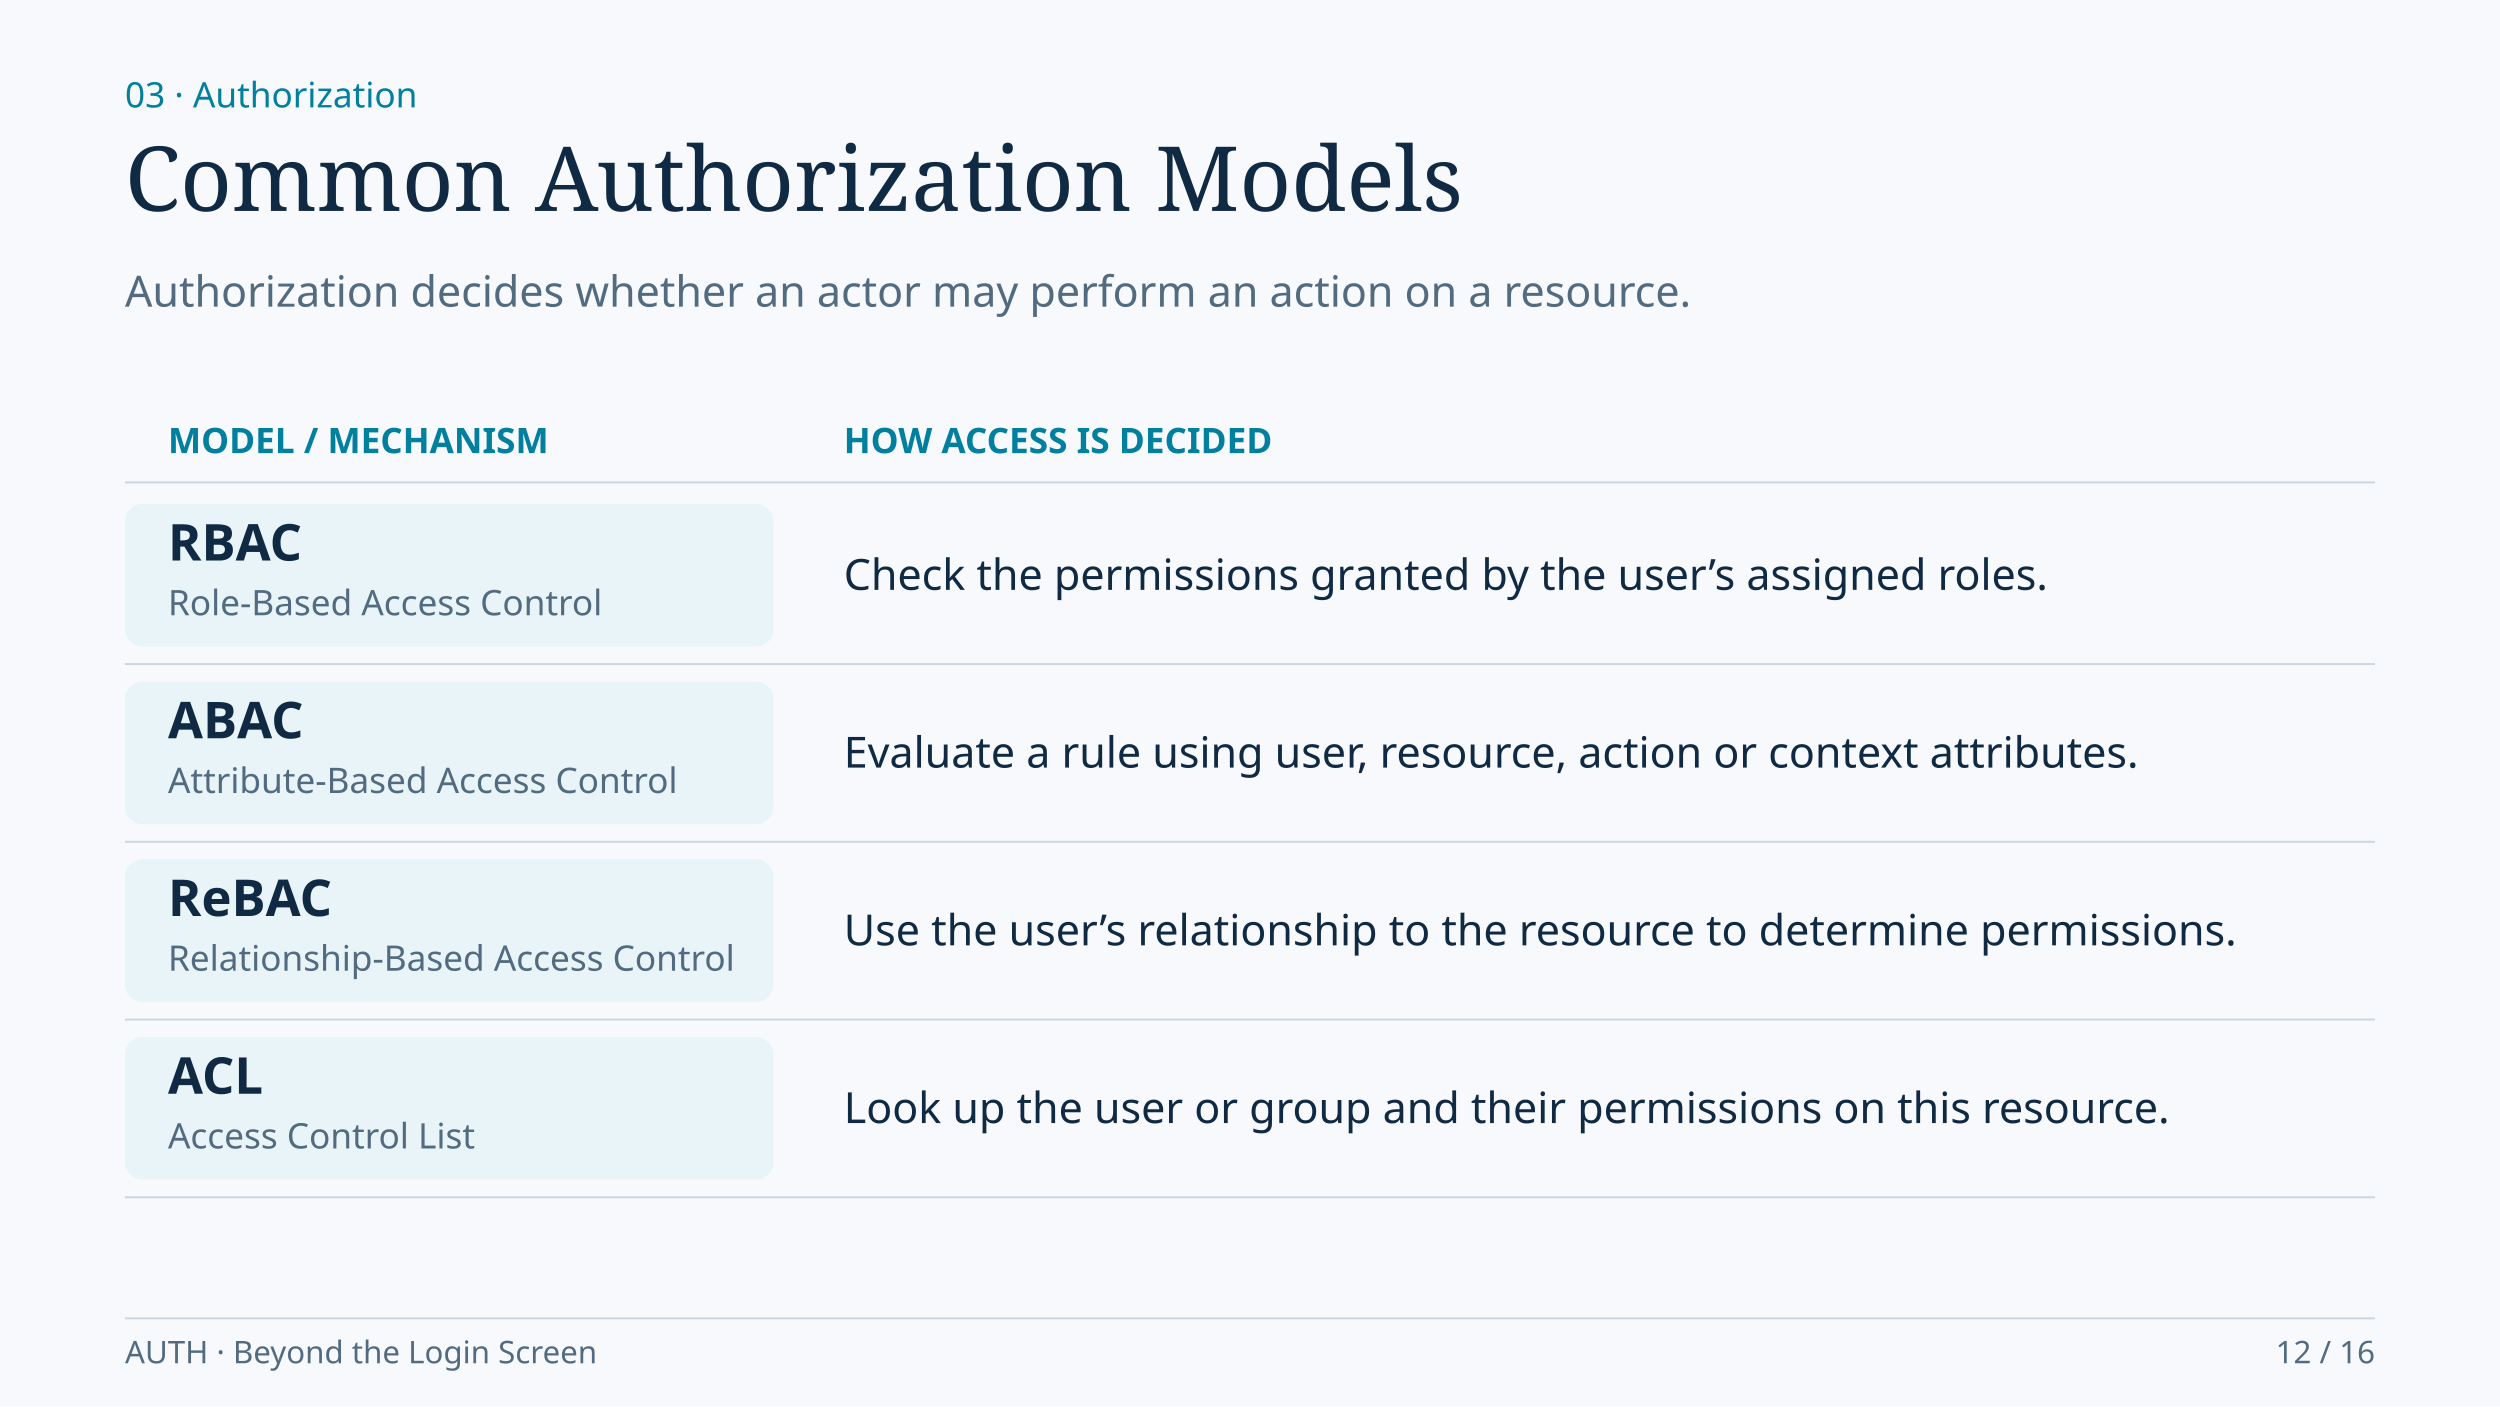
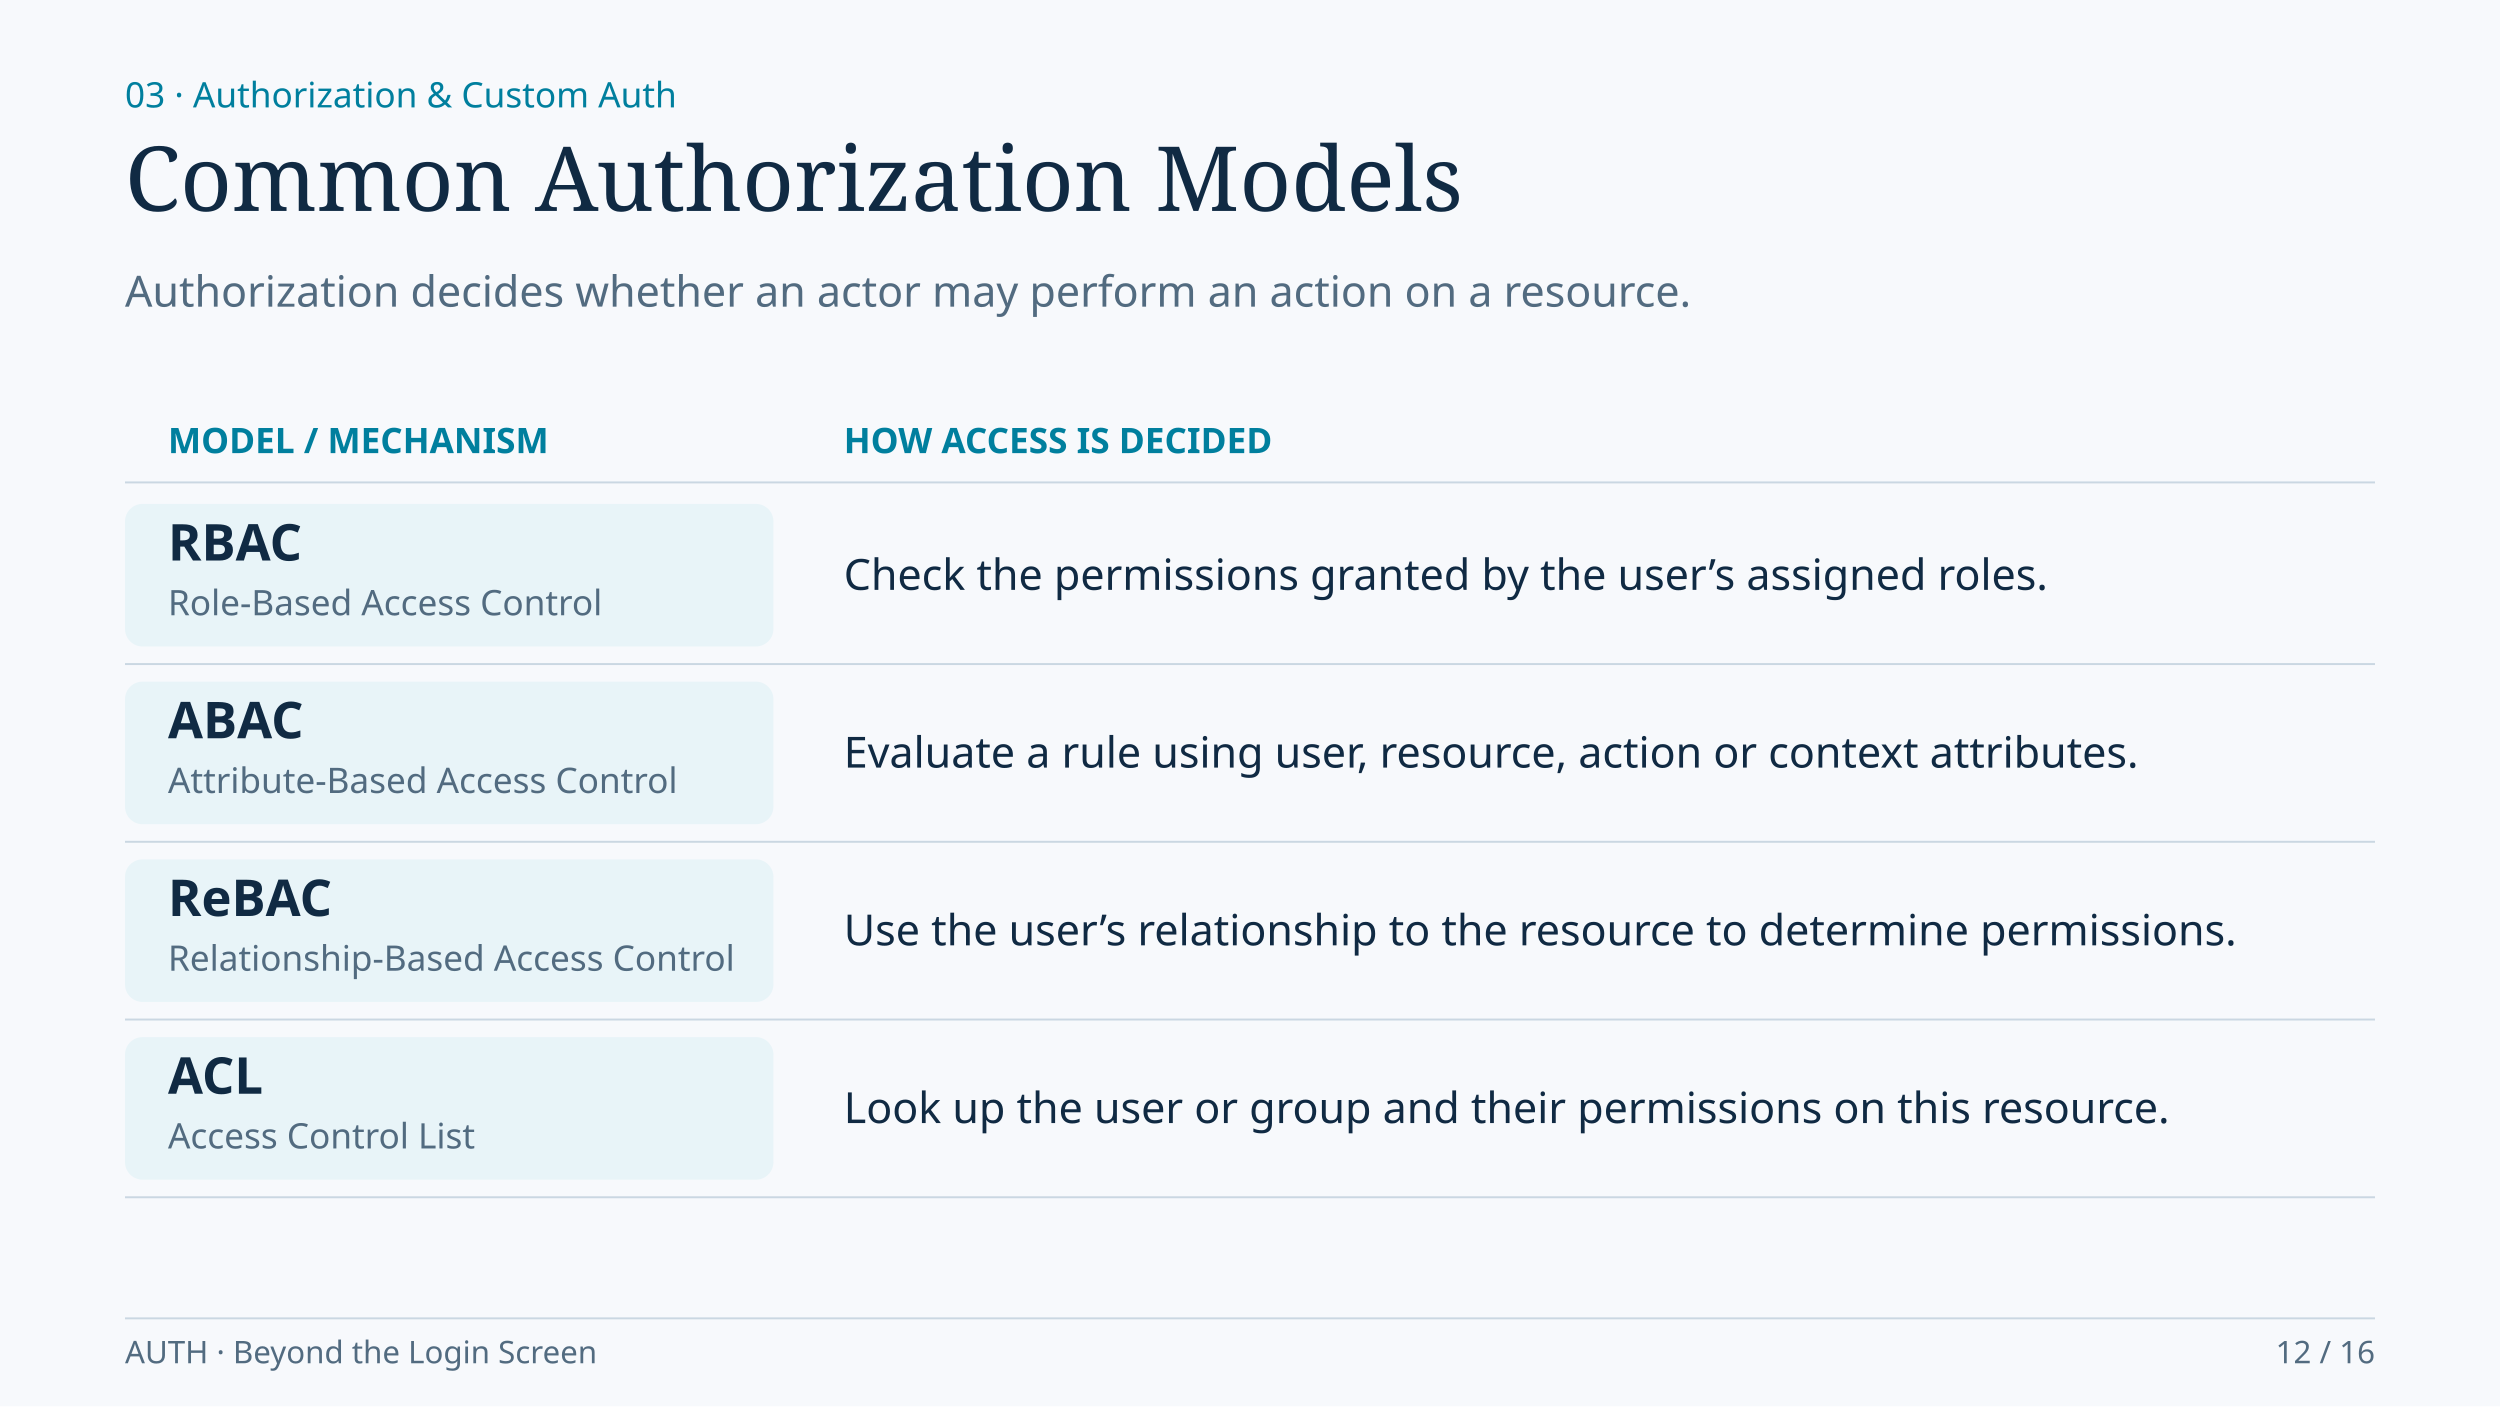
<svg xmlns="http://www.w3.org/2000/svg" viewBox="0 0 1280 720" data-pptx-page-role="content" font-family="Segoe UI, sans-serif">
  <rect id="background" data-pptx-role="background" width="1280" height="720" fill="#F7F9FC" />
  <g id="title" data-pptx-bounds="64 33 1152 148">
-     <text id="agenda-section" x="64" y="55" font-size="18" fill="#007F9E">03 · Authorization</text>
+     <text id="agenda-section" x="64" y="55" font-size="18" fill="#007F9E">03 · Authorization &amp; Custom Auth</text>
    <text id="slide-title" x="64" y="108" font-size="46" fill="#102A43" font-family="Cambria, serif">Common Authorization Models</text>
    <text id="slide-context" x="64" y="157" font-size="22" fill="#526B80">Authorization decides whether an actor may perform an action on a resource.</text>
  </g>
  <g id="main-visual" data-pptx-bounds="64 198 1152 448">
    <text x="86" y="232" font-size="18" fill="#007F9E" font-weight="700">MODEL / MECHANISM</text>
    <text x="432" y="232" font-size="18" fill="#007F9E" font-weight="700">HOW ACCESS IS DECIDED</text>
    <line x1="64" y1="247" x2="1216" y2="247" stroke="#CAD7E2" />
    <rect x="64" y="258" width="332" height="73" rx="9" fill="#E8F4F8" />
    <text x="86" y="287" font-size="26" fill="#102A43" font-weight="700">RBAC</text>
    <text x="86" y="315" font-size="18" fill="#526B80">Role-Based Access Control</text>
    <text x="432" y="302" font-size="22" fill="#102A43">Check the permissions granted by the user’s assigned roles.</text>
    <line x1="64" y1="340" x2="1216" y2="340" stroke="#CAD7E2" />
    <rect x="64" y="349" width="332" height="73" rx="9" fill="#E8F4F8" />
    <text x="86" y="378" font-size="26" fill="#102A43" font-weight="700">ABAC</text>
    <text x="86" y="406" font-size="18" fill="#526B80">Attribute-Based Access Control</text>
    <text x="432" y="393" font-size="22" fill="#102A43">Evaluate a rule using user, resource, action or context attributes.</text>
    <line x1="64" y1="431" x2="1216" y2="431" stroke="#CAD7E2" />
    <rect x="64" y="440" width="332" height="73" rx="9" fill="#E8F4F8" />
    <text x="86" y="469" font-size="26" fill="#102A43" font-weight="700">ReBAC</text>
    <text x="86" y="497" font-size="18" fill="#526B80">Relationship-Based Access Control</text>
    <text x="432" y="484" font-size="22" fill="#102A43">Use the user’s relationship to the resource to determine permissions.</text>
    <line x1="64" y1="522" x2="1216" y2="522" stroke="#CAD7E2" />
    <rect x="64" y="531" width="332" height="73" rx="9" fill="#E8F4F8" />
    <text x="86" y="560" font-size="26" fill="#102A43" font-weight="700">ACL</text>
    <text x="86" y="588" font-size="18" fill="#526B80">Access Control List</text>
    <text x="432" y="575" font-size="22" fill="#102A43">Look up the user or group and their permissions on this resource.</text>
    <line x1="64" y1="613" x2="1216" y2="613" stroke="#CAD7E2" />
  </g>
  <g id="footer" data-pptx-role="footer" data-pptx-bounds="64 670 1152 40">
    <line x1="64" y1="675" x2="1216" y2="675" stroke="#CAD7E2" />
    <text x="64" y="698" font-size="16" fill="#526B80">AUTH · Beyond the Login Screen</text>
    <text x="1216" y="698" font-size="16" fill="#526B80" text-anchor="end">12 / 16</text>
  </g>
</svg>
